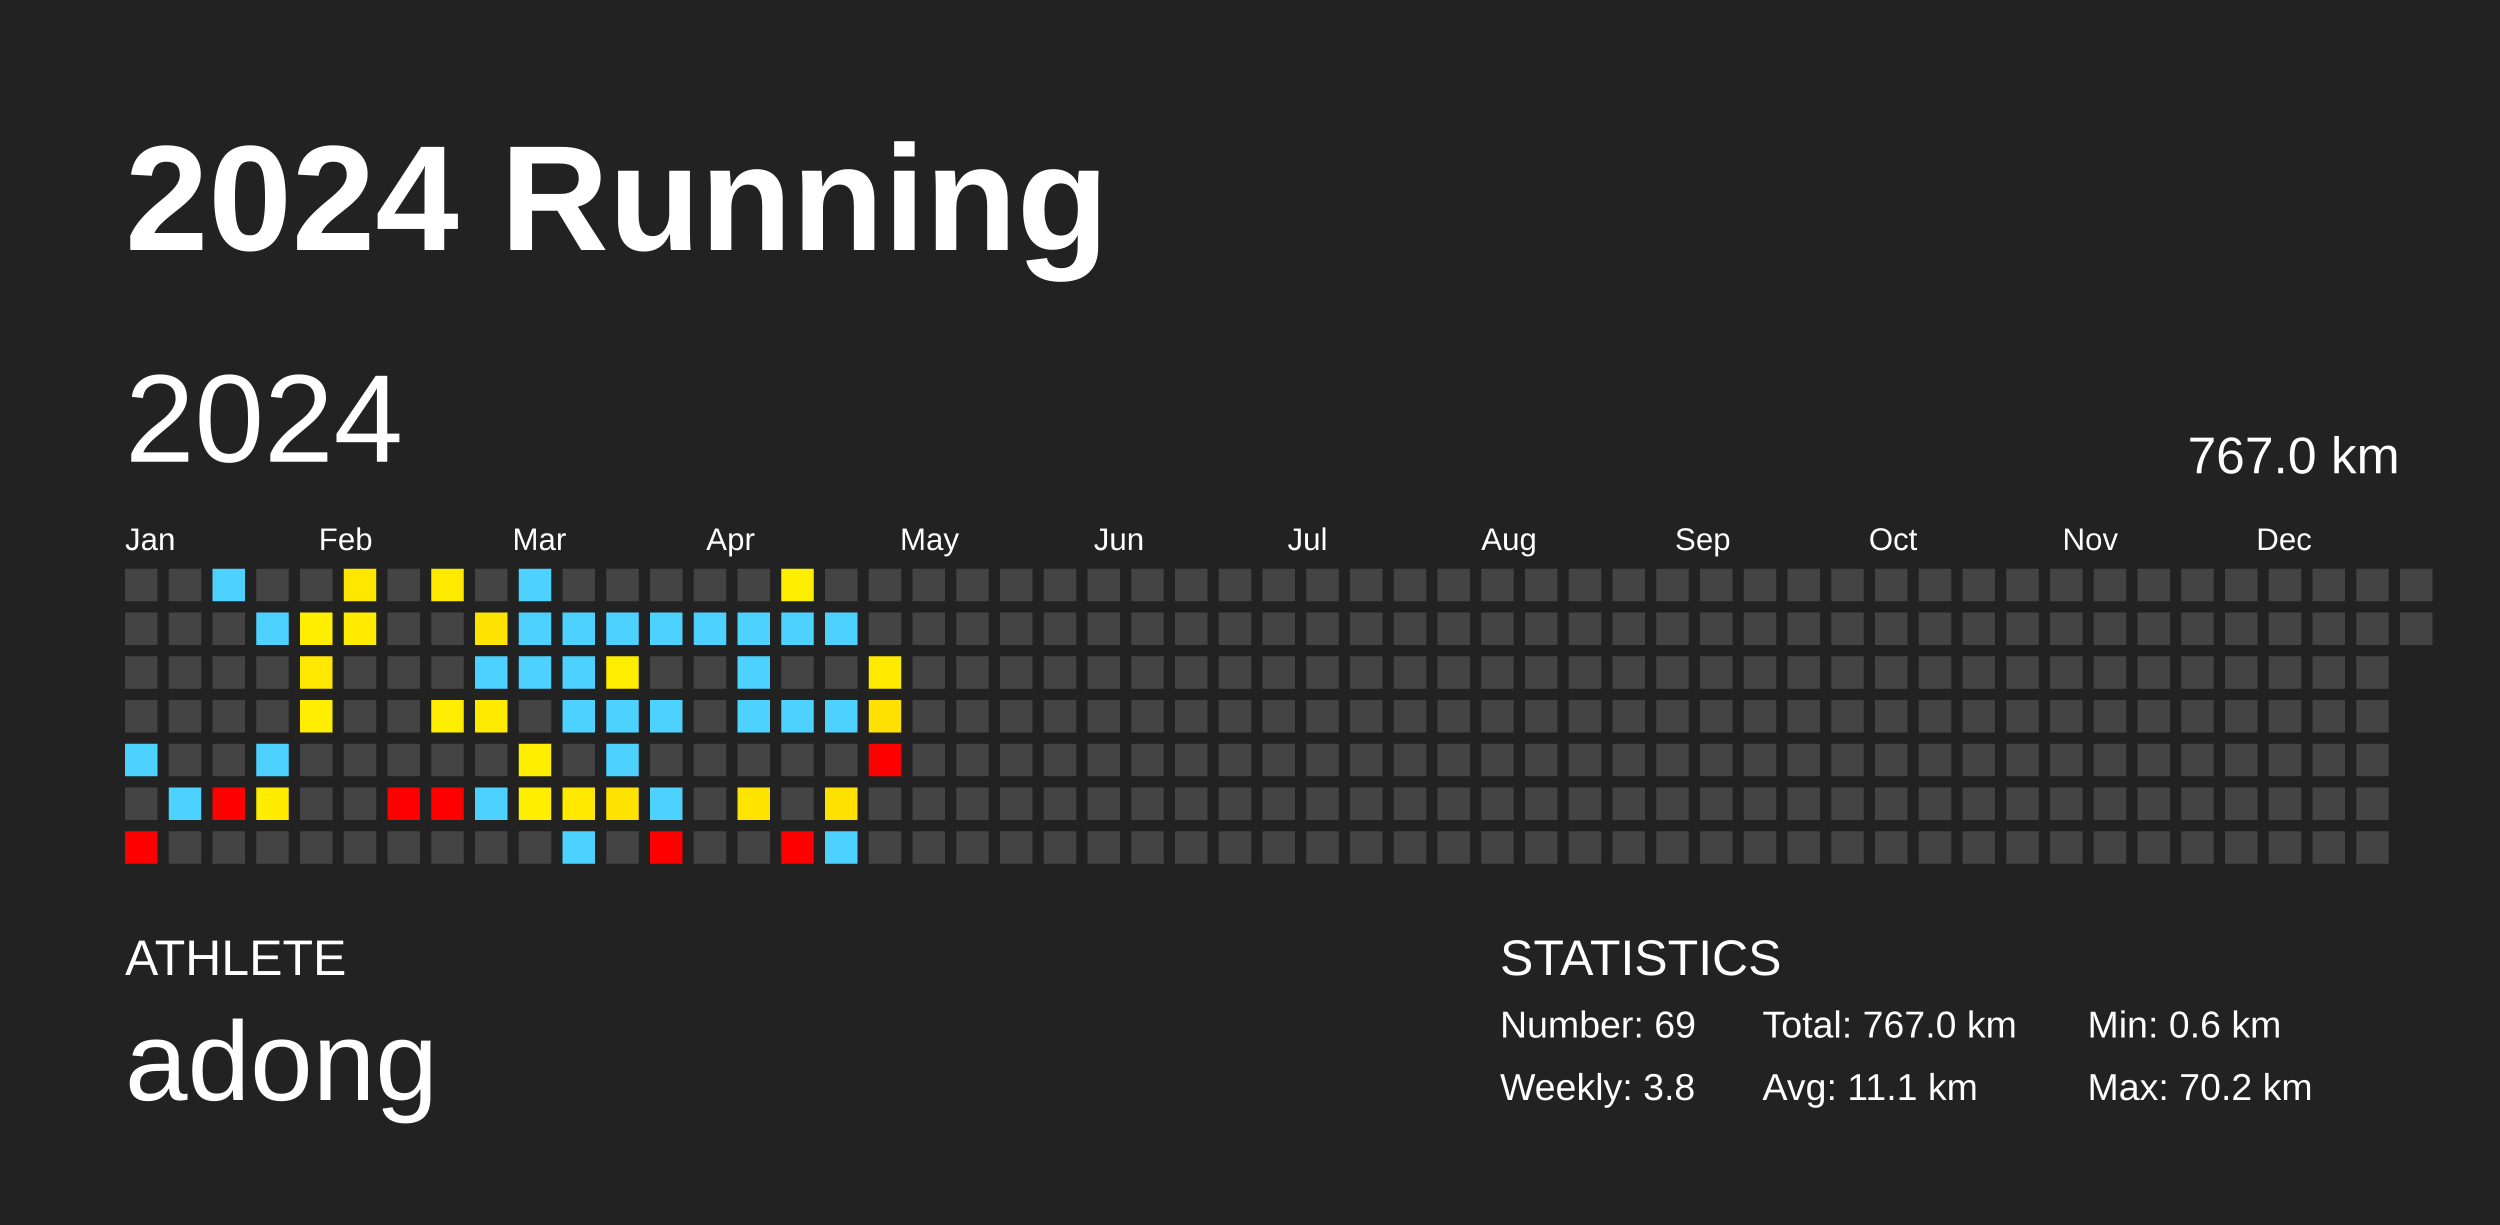
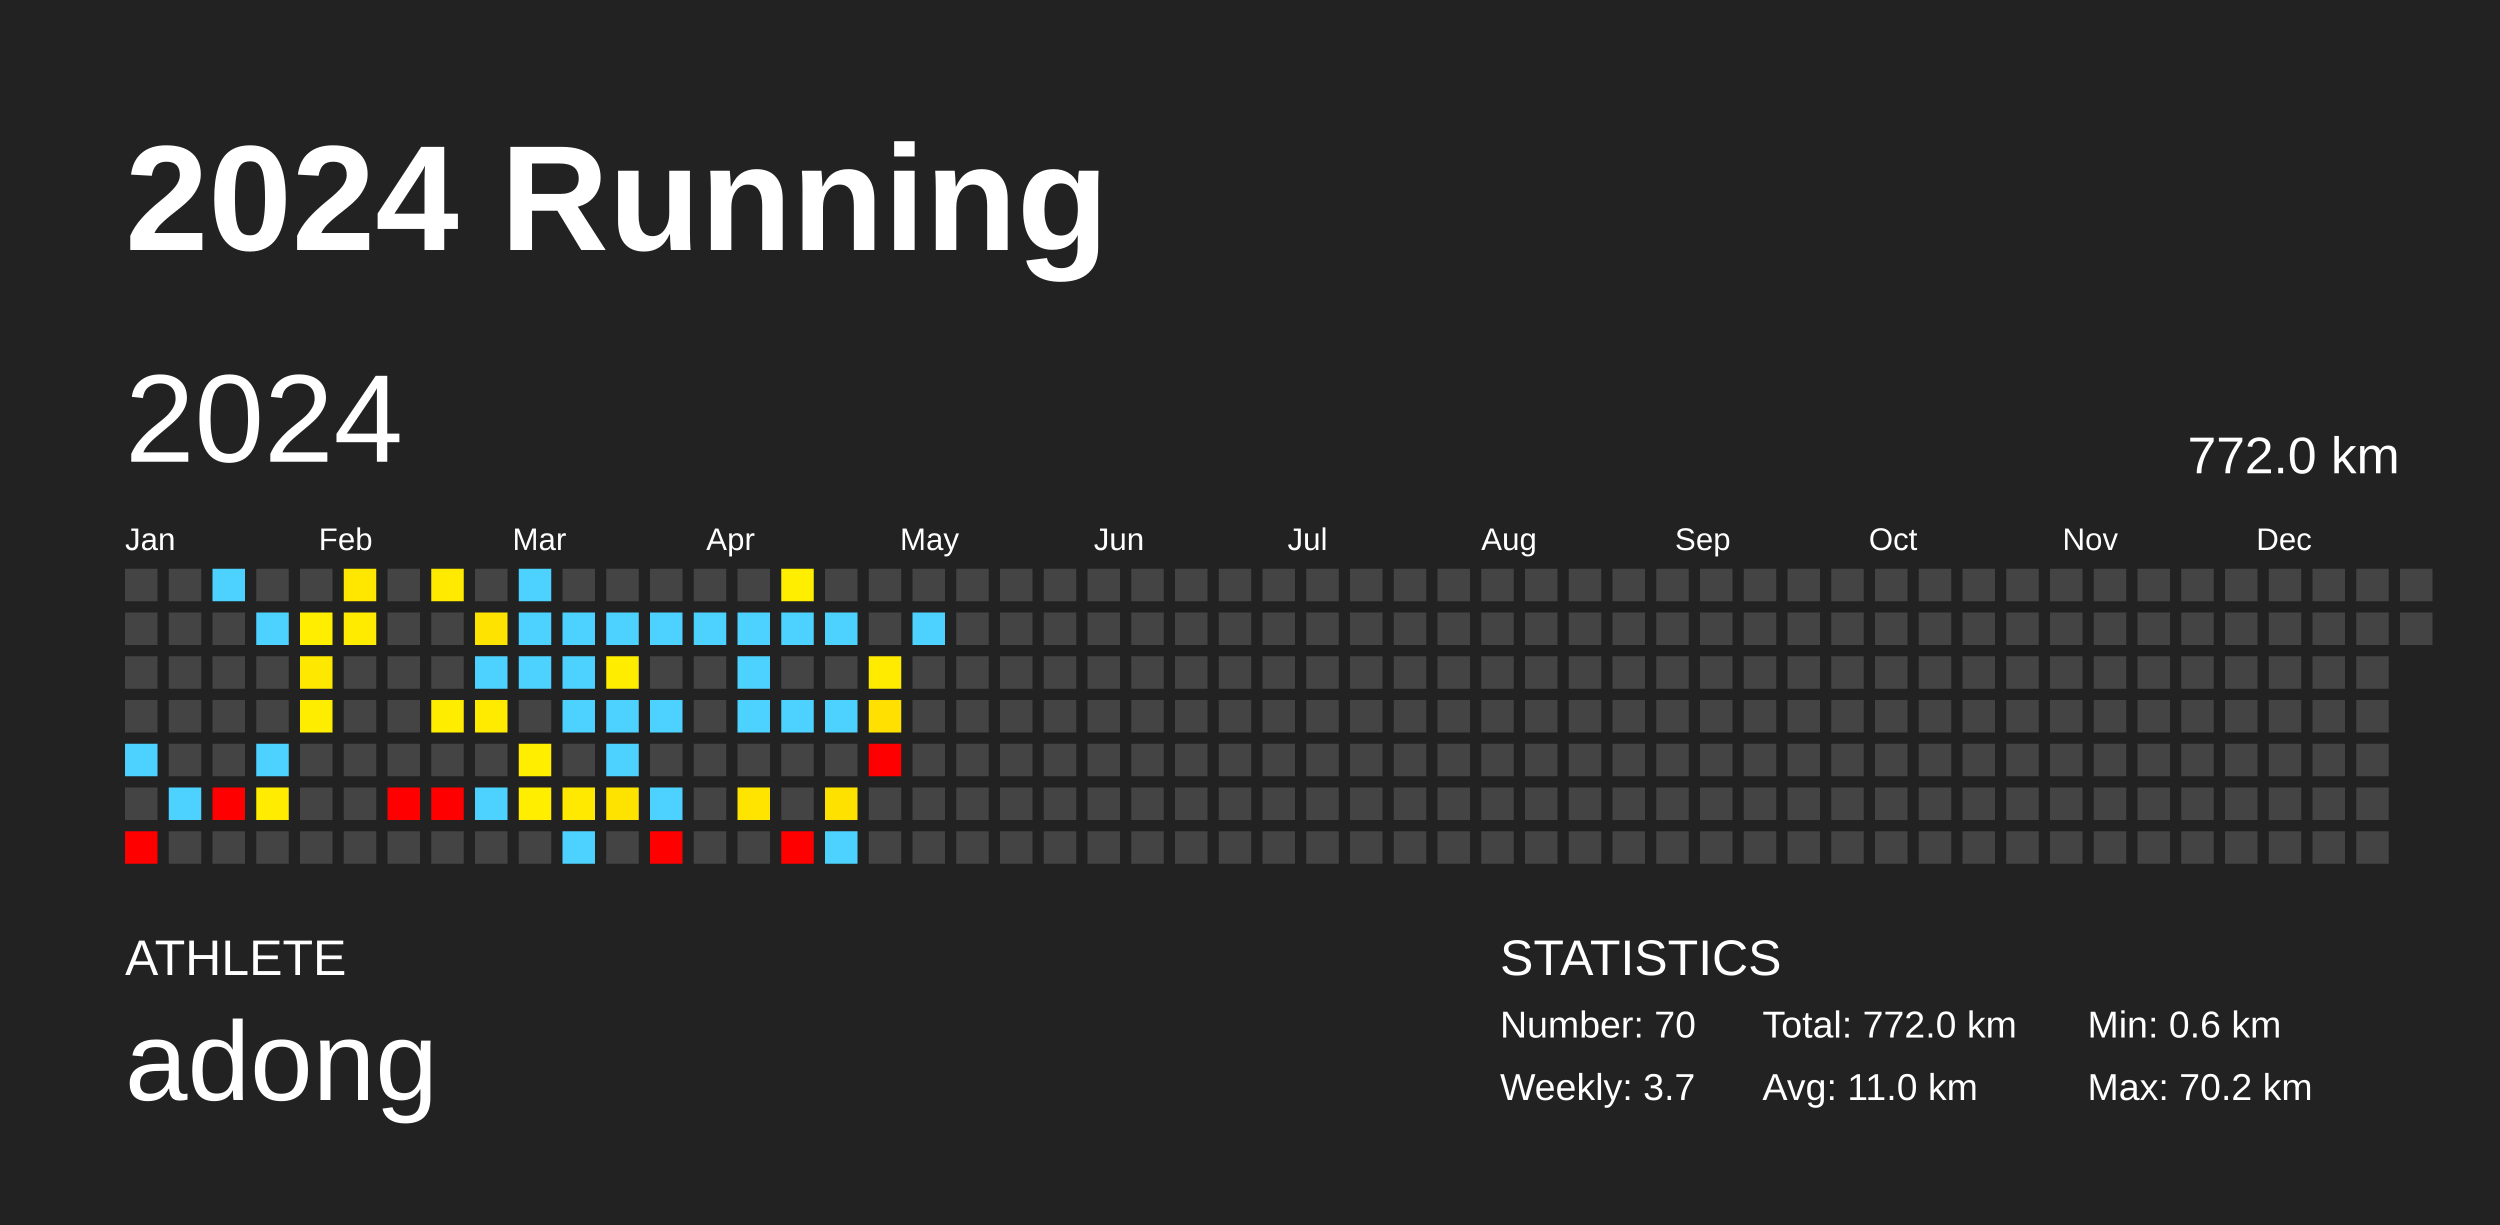
<svg xmlns="http://www.w3.org/2000/svg" baseProfile="full" height="98mm" version="1.1" viewBox="0,0,200,98" width="200mm">
  <defs />
  <rect fill="#222222" height="98" width="200" x="0" y="0" />
  <text fill="#FFFFFF" style="font-size:12px; font-family:Arial; font-weight:bold;" x="10" y="20">2024 Running</text>
  <text fill="#FFFFFF" style="font-size:4px; font-family:Arial" x="10" y="78">ATHLETE</text>
  <text fill="#FFFFFF" style="font-size:9px; font-family:Arial" x="10" y="88">adong</text>
  <text fill="#FFFFFF" style="font-size:4px; font-family:Arial" x="120" y="78">STATISTICS</text>
-   <text fill="#FFFFFF" style="font-size:3px; font-family:Arial" x="120" y="83">Number: 69</text>
-   <text fill="#FFFFFF" style="font-size:3px; font-family:Arial" x="120" y="88">Weekly: 3.8</text>
-   <text fill="#FFFFFF" style="font-size:3px; font-family:Arial" x="141" y="83">Total: 767.0 km</text>
-   <text fill="#FFFFFF" style="font-size:3px; font-family:Arial" x="141" y="88">Avg: 11.1 km</text>
+   <text fill="#FFFFFF" style="font-size:3px; font-family:Arial" x="120" y="83">Number: 70</text>
+   <text fill="#FFFFFF" style="font-size:3px; font-family:Arial" x="120" y="88">Weekly: 3.7</text>
+   <text fill="#FFFFFF" style="font-size:3px; font-family:Arial" x="141" y="83">Total: 772.0 km</text>
+   <text fill="#FFFFFF" style="font-size:3px; font-family:Arial" x="141" y="88">Avg: 11.0 km</text>
  <text fill="#FFFFFF" style="font-size:3px; font-family:Arial" x="167" y="83">Min: 0.6 km</text>
  <text fill="#FFFFFF" style="font-size:3px; font-family:Arial" x="167" y="88">Max: 70.2 km</text>
  <text dominant-baseline="hanging" fill="#FFFFFF" style="font-size:10.0px; font-family:Arial;" x="10" y="30">2024</text>
-   <text dominant-baseline="hanging" fill="#FFFFFF" style="font-size:4.125px; font-family:Arial;" x="175" y="35">767.0 km</text>
+   <text dominant-baseline="hanging" fill="#FFFFFF" style="font-size:4.125px; font-family:Arial;" x="175" y="35">772.0 km</text>
  <text fill="#FFFFFF" style="font-size:2.5px; font-family:Arial" x="10.0" y="44">Jan</text>
  <text fill="#FFFFFF" style="font-size:2.5px; font-family:Arial" x="25.5" y="44">Feb</text>
  <text fill="#FFFFFF" style="font-size:2.5px; font-family:Arial" x="41.0" y="44">Mar</text>
  <text fill="#FFFFFF" style="font-size:2.5px; font-family:Arial" x="56.5" y="44">Apr</text>
  <text fill="#FFFFFF" style="font-size:2.5px; font-family:Arial" x="72.0" y="44">May</text>
  <text fill="#FFFFFF" style="font-size:2.5px; font-family:Arial" x="87.5" y="44">Jun</text>
  <text fill="#FFFFFF" style="font-size:2.5px; font-family:Arial" x="103.0" y="44">Jul</text>
  <text fill="#FFFFFF" style="font-size:2.5px; font-family:Arial" x="118.5" y="44">Aug</text>
  <text fill="#FFFFFF" style="font-size:2.5px; font-family:Arial" x="134.0" y="44">Sep</text>
  <text fill="#FFFFFF" style="font-size:2.5px; font-family:Arial" x="149.5" y="44">Oct</text>
  <text fill="#FFFFFF" style="font-size:2.5px; font-family:Arial" x="165.0" y="44">Nov</text>
  <text fill="#FFFFFF" style="font-size:2.5px; font-family:Arial" x="180.5" y="44">Dec</text>
  <rect fill="#444444" height="2.6" width="2.6" x="10.0" y="45.5" />
  <rect fill="#444444" height="2.6" width="2.6" x="10.0" y="49.0" />
  <rect fill="#444444" height="2.6" width="2.6" x="10.0" y="52.5" />
  <rect fill="#444444" height="2.6" width="2.6" x="10.0" y="56.0" />
  <rect fill="#4dd2ff" height="2.6" width="2.6" x="10.0" y="59.5" />
  <rect fill="#444444" height="2.6" width="2.6" x="10.0" y="63.0" />
  <rect fill="red" height="2.6" width="2.6" x="10.0" y="66.5" />
  <rect fill="#444444" height="2.6" width="2.6" x="13.5" y="45.5" />
  <rect fill="#444444" height="2.6" width="2.6" x="13.5" y="49.0" />
  <rect fill="#444444" height="2.6" width="2.6" x="13.5" y="52.5" />
  <rect fill="#444444" height="2.6" width="2.6" x="13.5" y="56.0" />
  <rect fill="#444444" height="2.6" width="2.6" x="13.5" y="59.5" />
  <rect fill="#4dd2ff" height="2.6" width="2.6" x="13.5" y="63.0" />
  <rect fill="#444444" height="2.6" width="2.6" x="13.5" y="66.5" />
  <rect fill="#4dd2ff" height="2.6" width="2.6" x="17.0" y="45.5" />
  <rect fill="#444444" height="2.6" width="2.6" x="17.0" y="49.0" />
  <rect fill="#444444" height="2.6" width="2.6" x="17.0" y="52.5" />
  <rect fill="#444444" height="2.6" width="2.6" x="17.0" y="56.0" />
  <rect fill="#444444" height="2.6" width="2.6" x="17.0" y="59.5" />
  <rect fill="red" height="2.6" width="2.6" x="17.0" y="63.0" />
  <rect fill="#444444" height="2.6" width="2.6" x="17.0" y="66.5" />
  <rect fill="#444444" height="2.6" width="2.6" x="20.5" y="45.5" />
  <rect fill="#4dd2ff" height="2.6" width="2.6" x="20.5" y="49.0" />
  <rect fill="#444444" height="2.6" width="2.6" x="20.5" y="52.5" />
  <rect fill="#444444" height="2.6" width="2.6" x="20.5" y="56.0" />
  <rect fill="#4dd2ff" height="2.6" width="2.6" x="20.5" y="59.5" />
  <rect fill="#ffec00" height="2.6" width="2.6" x="20.5" y="63.0" />
  <rect fill="#444444" height="2.6" width="2.6" x="20.5" y="66.5" />
  <rect fill="#444444" height="2.6" width="2.6" x="24.0" y="45.5" />
  <rect fill="#ffee00" height="2.6" width="2.6" x="24.0" y="49.0" />
  <rect fill="#ffe800" height="2.6" width="2.6" x="24.0" y="52.5" />
  <rect fill="#ffed00" height="2.6" width="2.6" x="24.0" y="56.0" />
  <rect fill="#444444" height="2.6" width="2.6" x="24.0" y="59.5" />
  <rect fill="#444444" height="2.6" width="2.6" x="24.0" y="63.0" />
  <rect fill="#444444" height="2.6" width="2.6" x="24.0" y="66.5" />
  <rect fill="#ffe700" height="2.6" width="2.6" x="27.5" y="45.5" />
  <rect fill="#ffeb00" height="2.6" width="2.6" x="27.5" y="49.0" />
  <rect fill="#444444" height="2.6" width="2.6" x="27.5" y="52.5" />
  <rect fill="#444444" height="2.6" width="2.6" x="27.5" y="56.0" />
  <rect fill="#444444" height="2.6" width="2.6" x="27.5" y="59.5" />
  <rect fill="#444444" height="2.6" width="2.6" x="27.5" y="63.0" />
  <rect fill="#444444" height="2.6" width="2.6" x="27.5" y="66.5" />
  <rect fill="#444444" height="2.6" width="2.6" x="31.0" y="45.5" />
  <rect fill="#444444" height="2.6" width="2.6" x="31.0" y="49.0" />
  <rect fill="#444444" height="2.6" width="2.6" x="31.0" y="52.5" />
  <rect fill="#444444" height="2.6" width="2.6" x="31.0" y="56.0" />
  <rect fill="#444444" height="2.6" width="2.6" x="31.0" y="59.5" />
  <rect fill="red" height="2.6" width="2.6" x="31.0" y="63.0" />
  <rect fill="#444444" height="2.6" width="2.6" x="31.0" y="66.5" />
  <rect fill="#ffea00" height="2.6" width="2.6" x="34.5" y="45.5" />
  <rect fill="#444444" height="2.6" width="2.6" x="34.5" y="49.0" />
  <rect fill="#444444" height="2.6" width="2.6" x="34.5" y="52.5" />
  <rect fill="#ffed00" height="2.6" width="2.6" x="34.5" y="56.0" />
  <rect fill="#444444" height="2.6" width="2.6" x="34.5" y="59.5" />
  <rect fill="red" height="2.6" width="2.6" x="34.5" y="63.0" />
  <rect fill="#444444" height="2.6" width="2.6" x="34.5" y="66.5" />
  <rect fill="#444444" height="2.6" width="2.6" x="38.0" y="45.5" />
  <rect fill="#ffe300" height="2.6" width="2.6" x="38.0" y="49.0" />
  <rect fill="#4dd2ff" height="2.6" width="2.6" x="38.0" y="52.5" />
  <rect fill="#ffeb00" height="2.6" width="2.6" x="38.0" y="56.0" />
  <rect fill="#444444" height="2.6" width="2.6" x="38.0" y="59.5" />
  <rect fill="#4dd2ff" height="2.6" width="2.6" x="38.0" y="63.0" />
  <rect fill="#444444" height="2.6" width="2.6" x="38.0" y="66.5" />
  <rect fill="#4dd2ff" height="2.6" width="2.6" x="41.5" y="45.5" />
  <rect fill="#4dd2ff" height="2.6" width="2.6" x="41.5" y="49.0" />
  <rect fill="#4dd2ff" height="2.6" width="2.6" x="41.5" y="52.5" />
  <rect fill="#444444" height="2.6" width="2.6" x="41.5" y="56.0" />
  <rect fill="#ffee00" height="2.6" width="2.6" x="41.5" y="59.5" />
  <rect fill="#ffee00" height="2.6" width="2.6" x="41.5" y="63.0" />
  <rect fill="#444444" height="2.6" width="2.6" x="41.5" y="66.5" />
  <rect fill="#444444" height="2.6" width="2.6" x="45.0" y="45.5" />
  <rect fill="#4dd2ff" height="2.6" width="2.6" x="45.0" y="49.0" />
  <rect fill="#4dd2ff" height="2.6" width="2.6" x="45.0" y="52.5" />
  <rect fill="#4dd2ff" height="2.6" width="2.6" x="45.0" y="56.0" />
  <rect fill="#444444" height="2.6" width="2.6" x="45.0" y="59.5" />
  <rect fill="#ffe900" height="2.6" width="2.6" x="45.0" y="63.0" />
  <rect fill="#4dd2ff" height="2.6" width="2.6" x="45.0" y="66.5" />
  <rect fill="#444444" height="2.6" width="2.6" x="48.5" y="45.5" />
  <rect fill="#4dd2ff" height="2.6" width="2.6" x="48.5" y="49.0" />
  <rect fill="#ffed00" height="2.6" width="2.6" x="48.5" y="52.5" />
  <rect fill="#4dd2ff" height="2.6" width="2.6" x="48.5" y="56.0" />
  <rect fill="#4dd2ff" height="2.6" width="2.6" x="48.5" y="59.5" />
  <rect fill="#ffe300" height="2.6" width="2.6" x="48.5" y="63.0" />
  <rect fill="#444444" height="2.6" width="2.6" x="48.5" y="66.5" />
  <rect fill="#444444" height="2.6" width="2.6" x="52.0" y="45.5" />
  <rect fill="#4dd2ff" height="2.6" width="2.6" x="52.0" y="49.0" />
  <rect fill="#444444" height="2.6" width="2.6" x="52.0" y="52.5" />
  <rect fill="#4dd2ff" height="2.6" width="2.6" x="52.0" y="56.0" />
  <rect fill="#444444" height="2.6" width="2.6" x="52.0" y="59.5" />
  <rect fill="#4dd2ff" height="2.6" width="2.6" x="52.0" y="63.0" />
  <rect fill="red" height="2.6" width="2.6" x="52.0" y="66.5" />
  <rect fill="#444444" height="2.6" width="2.6" x="55.5" y="45.5" />
  <rect fill="#4dd2ff" height="2.6" width="2.6" x="55.5" y="49.0" />
  <rect fill="#444444" height="2.6" width="2.6" x="55.5" y="52.5" />
  <rect fill="#444444" height="2.6" width="2.6" x="55.5" y="56.0" />
  <rect fill="#444444" height="2.6" width="2.6" x="55.5" y="59.5" />
  <rect fill="#444444" height="2.6" width="2.6" x="55.5" y="63.0" />
  <rect fill="#444444" height="2.6" width="2.6" x="55.5" y="66.5" />
  <rect fill="#444444" height="2.6" width="2.6" x="59.0" y="45.5" />
  <rect fill="#4dd2ff" height="2.6" width="2.6" x="59.0" y="49.0" />
  <rect fill="#4dd2ff" height="2.6" width="2.6" x="59.0" y="52.5" />
  <rect fill="#4dd2ff" height="2.6" width="2.6" x="59.0" y="56.0" />
  <rect fill="#444444" height="2.6" width="2.6" x="59.0" y="59.5" />
  <rect fill="#ffe400" height="2.6" width="2.6" x="59.0" y="63.0" />
  <rect fill="#444444" height="2.6" width="2.6" x="59.0" y="66.5" />
  <rect fill="#ffee00" height="2.6" width="2.6" x="62.5" y="45.5" />
  <rect fill="#4dd2ff" height="2.6" width="2.6" x="62.5" y="49.0" />
  <rect fill="#444444" height="2.6" width="2.6" x="62.5" y="52.5" />
  <rect fill="#4dd2ff" height="2.6" width="2.6" x="62.5" y="56.0" />
  <rect fill="#444444" height="2.6" width="2.6" x="62.5" y="59.5" />
  <rect fill="#444444" height="2.6" width="2.6" x="62.5" y="63.0" />
  <rect fill="red" height="2.6" width="2.6" x="62.5" y="66.5" />
  <rect fill="#444444" height="2.6" width="2.6" x="66.0" y="45.5" />
  <rect fill="#4dd2ff" height="2.6" width="2.6" x="66.0" y="49.0" />
  <rect fill="#444444" height="2.6" width="2.6" x="66.0" y="52.5" />
  <rect fill="#4dd2ff" height="2.6" width="2.6" x="66.0" y="56.0" />
  <rect fill="#444444" height="2.6" width="2.6" x="66.0" y="59.5" />
  <rect fill="#ffe100" height="2.6" width="2.6" x="66.0" y="63.0" />
  <rect fill="#4dd2ff" height="2.6" width="2.6" x="66.0" y="66.5" />
  <rect fill="#444444" height="2.6" width="2.6" x="69.5" y="45.5" />
  <rect fill="#444444" height="2.6" width="2.6" x="69.5" y="49.0" />
  <rect fill="#ffeb00" height="2.6" width="2.6" x="69.5" y="52.5" />
  <rect fill="#ffe000" height="2.6" width="2.6" x="69.5" y="56.0" />
  <rect fill="red" height="2.6" width="2.6" x="69.5" y="59.5" />
  <rect fill="#444444" height="2.6" width="2.6" x="69.5" y="63.0" />
  <rect fill="#444444" height="2.6" width="2.6" x="69.5" y="66.5" />
  <rect fill="#444444" height="2.6" width="2.6" x="73.0" y="45.5" />
-   <rect fill="#444444" height="2.6" width="2.6" x="73.0" y="49.0" />
+   <rect fill="#4dd2ff" height="2.6" width="2.6" x="73.0" y="49.0" />
  <rect fill="#444444" height="2.6" width="2.6" x="73.0" y="52.5" />
  <rect fill="#444444" height="2.6" width="2.6" x="73.0" y="56.0" />
  <rect fill="#444444" height="2.6" width="2.6" x="73.0" y="59.5" />
  <rect fill="#444444" height="2.6" width="2.6" x="73.0" y="63.0" />
  <rect fill="#444444" height="2.6" width="2.6" x="73.0" y="66.5" />
  <rect fill="#444444" height="2.6" width="2.6" x="76.5" y="45.5" />
  <rect fill="#444444" height="2.6" width="2.6" x="76.5" y="49.0" />
  <rect fill="#444444" height="2.6" width="2.6" x="76.5" y="52.5" />
  <rect fill="#444444" height="2.6" width="2.6" x="76.5" y="56.0" />
  <rect fill="#444444" height="2.6" width="2.6" x="76.5" y="59.5" />
  <rect fill="#444444" height="2.6" width="2.6" x="76.5" y="63.0" />
  <rect fill="#444444" height="2.6" width="2.6" x="76.5" y="66.5" />
  <rect fill="#444444" height="2.6" width="2.6" x="80.0" y="45.5" />
  <rect fill="#444444" height="2.6" width="2.6" x="80.0" y="49.0" />
  <rect fill="#444444" height="2.6" width="2.6" x="80.0" y="52.5" />
  <rect fill="#444444" height="2.6" width="2.6" x="80.0" y="56.0" />
  <rect fill="#444444" height="2.6" width="2.6" x="80.0" y="59.5" />
  <rect fill="#444444" height="2.6" width="2.6" x="80.0" y="63.0" />
  <rect fill="#444444" height="2.6" width="2.6" x="80.0" y="66.5" />
  <rect fill="#444444" height="2.6" width="2.6" x="83.5" y="45.5" />
  <rect fill="#444444" height="2.6" width="2.6" x="83.5" y="49.0" />
  <rect fill="#444444" height="2.6" width="2.6" x="83.5" y="52.5" />
  <rect fill="#444444" height="2.6" width="2.6" x="83.5" y="56.0" />
  <rect fill="#444444" height="2.6" width="2.6" x="83.5" y="59.5" />
  <rect fill="#444444" height="2.6" width="2.6" x="83.5" y="63.0" />
  <rect fill="#444444" height="2.6" width="2.6" x="83.5" y="66.5" />
  <rect fill="#444444" height="2.6" width="2.6" x="87.0" y="45.5" />
  <rect fill="#444444" height="2.6" width="2.6" x="87.0" y="49.0" />
  <rect fill="#444444" height="2.6" width="2.6" x="87.0" y="52.5" />
  <rect fill="#444444" height="2.6" width="2.6" x="87.0" y="56.0" />
  <rect fill="#444444" height="2.6" width="2.6" x="87.0" y="59.5" />
  <rect fill="#444444" height="2.6" width="2.6" x="87.0" y="63.0" />
  <rect fill="#444444" height="2.6" width="2.6" x="87.0" y="66.5" />
  <rect fill="#444444" height="2.6" width="2.6" x="90.5" y="45.5" />
  <rect fill="#444444" height="2.6" width="2.6" x="90.5" y="49.0" />
  <rect fill="#444444" height="2.6" width="2.6" x="90.5" y="52.5" />
  <rect fill="#444444" height="2.6" width="2.6" x="90.5" y="56.0" />
  <rect fill="#444444" height="2.6" width="2.6" x="90.5" y="59.5" />
  <rect fill="#444444" height="2.6" width="2.6" x="90.5" y="63.0" />
  <rect fill="#444444" height="2.6" width="2.6" x="90.5" y="66.5" />
  <rect fill="#444444" height="2.6" width="2.6" x="94.0" y="45.5" />
  <rect fill="#444444" height="2.6" width="2.6" x="94.0" y="49.0" />
  <rect fill="#444444" height="2.6" width="2.6" x="94.0" y="52.5" />
  <rect fill="#444444" height="2.6" width="2.6" x="94.0" y="56.0" />
  <rect fill="#444444" height="2.6" width="2.6" x="94.0" y="59.5" />
  <rect fill="#444444" height="2.6" width="2.6" x="94.0" y="63.0" />
  <rect fill="#444444" height="2.6" width="2.6" x="94.0" y="66.5" />
  <rect fill="#444444" height="2.6" width="2.6" x="97.5" y="45.5" />
  <rect fill="#444444" height="2.6" width="2.6" x="97.5" y="49.0" />
  <rect fill="#444444" height="2.6" width="2.6" x="97.5" y="52.5" />
  <rect fill="#444444" height="2.6" width="2.6" x="97.5" y="56.0" />
  <rect fill="#444444" height="2.6" width="2.6" x="97.5" y="59.5" />
  <rect fill="#444444" height="2.6" width="2.6" x="97.5" y="63.0" />
  <rect fill="#444444" height="2.6" width="2.6" x="97.5" y="66.5" />
  <rect fill="#444444" height="2.6" width="2.6" x="101.0" y="45.5" />
  <rect fill="#444444" height="2.6" width="2.6" x="101.0" y="49.0" />
  <rect fill="#444444" height="2.6" width="2.6" x="101.0" y="52.5" />
  <rect fill="#444444" height="2.6" width="2.6" x="101.0" y="56.0" />
  <rect fill="#444444" height="2.6" width="2.6" x="101.0" y="59.5" />
  <rect fill="#444444" height="2.6" width="2.6" x="101.0" y="63.0" />
  <rect fill="#444444" height="2.6" width="2.6" x="101.0" y="66.5" />
  <rect fill="#444444" height="2.6" width="2.6" x="104.5" y="45.5" />
  <rect fill="#444444" height="2.6" width="2.6" x="104.5" y="49.0" />
  <rect fill="#444444" height="2.6" width="2.6" x="104.5" y="52.5" />
  <rect fill="#444444" height="2.6" width="2.6" x="104.5" y="56.0" />
  <rect fill="#444444" height="2.6" width="2.6" x="104.5" y="59.5" />
  <rect fill="#444444" height="2.6" width="2.6" x="104.5" y="63.0" />
  <rect fill="#444444" height="2.6" width="2.6" x="104.5" y="66.5" />
  <rect fill="#444444" height="2.6" width="2.6" x="108.0" y="45.5" />
  <rect fill="#444444" height="2.6" width="2.6" x="108.0" y="49.0" />
  <rect fill="#444444" height="2.6" width="2.6" x="108.0" y="52.5" />
  <rect fill="#444444" height="2.6" width="2.6" x="108.0" y="56.0" />
  <rect fill="#444444" height="2.6" width="2.6" x="108.0" y="59.5" />
  <rect fill="#444444" height="2.6" width="2.6" x="108.0" y="63.0" />
  <rect fill="#444444" height="2.6" width="2.6" x="108.0" y="66.5" />
  <rect fill="#444444" height="2.6" width="2.6" x="111.5" y="45.5" />
  <rect fill="#444444" height="2.6" width="2.6" x="111.5" y="49.0" />
  <rect fill="#444444" height="2.6" width="2.6" x="111.5" y="52.5" />
  <rect fill="#444444" height="2.6" width="2.6" x="111.5" y="56.0" />
  <rect fill="#444444" height="2.6" width="2.6" x="111.5" y="59.5" />
  <rect fill="#444444" height="2.6" width="2.6" x="111.5" y="63.0" />
  <rect fill="#444444" height="2.6" width="2.6" x="111.5" y="66.5" />
  <rect fill="#444444" height="2.6" width="2.6" x="115.0" y="45.5" />
  <rect fill="#444444" height="2.6" width="2.6" x="115.0" y="49.0" />
  <rect fill="#444444" height="2.6" width="2.6" x="115.0" y="52.5" />
  <rect fill="#444444" height="2.6" width="2.6" x="115.0" y="56.0" />
  <rect fill="#444444" height="2.6" width="2.6" x="115.0" y="59.5" />
  <rect fill="#444444" height="2.6" width="2.6" x="115.0" y="63.0" />
  <rect fill="#444444" height="2.6" width="2.6" x="115.0" y="66.5" />
  <rect fill="#444444" height="2.6" width="2.6" x="118.5" y="45.5" />
  <rect fill="#444444" height="2.6" width="2.6" x="118.5" y="49.0" />
  <rect fill="#444444" height="2.6" width="2.6" x="118.5" y="52.5" />
  <rect fill="#444444" height="2.6" width="2.6" x="118.5" y="56.0" />
  <rect fill="#444444" height="2.6" width="2.6" x="118.5" y="59.5" />
  <rect fill="#444444" height="2.6" width="2.6" x="118.5" y="63.0" />
  <rect fill="#444444" height="2.6" width="2.6" x="118.5" y="66.5" />
  <rect fill="#444444" height="2.6" width="2.6" x="122.0" y="45.5" />
  <rect fill="#444444" height="2.6" width="2.6" x="122.0" y="49.0" />
  <rect fill="#444444" height="2.6" width="2.6" x="122.0" y="52.5" />
  <rect fill="#444444" height="2.6" width="2.6" x="122.0" y="56.0" />
  <rect fill="#444444" height="2.6" width="2.6" x="122.0" y="59.5" />
  <rect fill="#444444" height="2.6" width="2.6" x="122.0" y="63.0" />
  <rect fill="#444444" height="2.6" width="2.6" x="122.0" y="66.5" />
  <rect fill="#444444" height="2.6" width="2.6" x="125.5" y="45.5" />
  <rect fill="#444444" height="2.6" width="2.6" x="125.5" y="49.0" />
  <rect fill="#444444" height="2.6" width="2.6" x="125.5" y="52.5" />
  <rect fill="#444444" height="2.6" width="2.6" x="125.5" y="56.0" />
  <rect fill="#444444" height="2.6" width="2.6" x="125.5" y="59.5" />
  <rect fill="#444444" height="2.6" width="2.6" x="125.5" y="63.0" />
  <rect fill="#444444" height="2.6" width="2.6" x="125.5" y="66.5" />
  <rect fill="#444444" height="2.6" width="2.6" x="129.0" y="45.5" />
  <rect fill="#444444" height="2.6" width="2.6" x="129.0" y="49.0" />
  <rect fill="#444444" height="2.6" width="2.6" x="129.0" y="52.5" />
  <rect fill="#444444" height="2.6" width="2.6" x="129.0" y="56.0" />
  <rect fill="#444444" height="2.6" width="2.6" x="129.0" y="59.5" />
  <rect fill="#444444" height="2.6" width="2.6" x="129.0" y="63.0" />
  <rect fill="#444444" height="2.6" width="2.6" x="129.0" y="66.5" />
  <rect fill="#444444" height="2.6" width="2.6" x="132.5" y="45.5" />
  <rect fill="#444444" height="2.6" width="2.6" x="132.5" y="49.0" />
  <rect fill="#444444" height="2.6" width="2.6" x="132.5" y="52.5" />
  <rect fill="#444444" height="2.6" width="2.6" x="132.5" y="56.0" />
  <rect fill="#444444" height="2.6" width="2.6" x="132.5" y="59.5" />
  <rect fill="#444444" height="2.6" width="2.6" x="132.5" y="63.0" />
  <rect fill="#444444" height="2.6" width="2.6" x="132.5" y="66.5" />
  <rect fill="#444444" height="2.6" width="2.6" x="136.0" y="45.5" />
  <rect fill="#444444" height="2.6" width="2.6" x="136.0" y="49.0" />
  <rect fill="#444444" height="2.6" width="2.6" x="136.0" y="52.5" />
  <rect fill="#444444" height="2.6" width="2.6" x="136.0" y="56.0" />
  <rect fill="#444444" height="2.6" width="2.6" x="136.0" y="59.5" />
  <rect fill="#444444" height="2.6" width="2.6" x="136.0" y="63.0" />
  <rect fill="#444444" height="2.6" width="2.6" x="136.0" y="66.5" />
  <rect fill="#444444" height="2.6" width="2.6" x="139.5" y="45.5" />
  <rect fill="#444444" height="2.6" width="2.6" x="139.5" y="49.0" />
  <rect fill="#444444" height="2.6" width="2.6" x="139.5" y="52.5" />
  <rect fill="#444444" height="2.6" width="2.6" x="139.5" y="56.0" />
  <rect fill="#444444" height="2.6" width="2.6" x="139.5" y="59.5" />
  <rect fill="#444444" height="2.6" width="2.6" x="139.5" y="63.0" />
  <rect fill="#444444" height="2.6" width="2.6" x="139.5" y="66.5" />
  <rect fill="#444444" height="2.6" width="2.6" x="143.0" y="45.5" />
  <rect fill="#444444" height="2.6" width="2.6" x="143.0" y="49.0" />
  <rect fill="#444444" height="2.6" width="2.6" x="143.0" y="52.5" />
  <rect fill="#444444" height="2.6" width="2.6" x="143.0" y="56.0" />
  <rect fill="#444444" height="2.6" width="2.6" x="143.0" y="59.5" />
  <rect fill="#444444" height="2.6" width="2.6" x="143.0" y="63.0" />
  <rect fill="#444444" height="2.6" width="2.6" x="143.0" y="66.5" />
  <rect fill="#444444" height="2.6" width="2.6" x="146.5" y="45.5" />
  <rect fill="#444444" height="2.6" width="2.6" x="146.5" y="49.0" />
  <rect fill="#444444" height="2.6" width="2.6" x="146.5" y="52.5" />
  <rect fill="#444444" height="2.6" width="2.6" x="146.5" y="56.0" />
  <rect fill="#444444" height="2.6" width="2.6" x="146.5" y="59.5" />
  <rect fill="#444444" height="2.6" width="2.6" x="146.5" y="63.0" />
  <rect fill="#444444" height="2.6" width="2.6" x="146.5" y="66.5" />
  <rect fill="#444444" height="2.6" width="2.6" x="150.0" y="45.5" />
  <rect fill="#444444" height="2.6" width="2.6" x="150.0" y="49.0" />
  <rect fill="#444444" height="2.6" width="2.6" x="150.0" y="52.5" />
  <rect fill="#444444" height="2.6" width="2.6" x="150.0" y="56.0" />
  <rect fill="#444444" height="2.6" width="2.6" x="150.0" y="59.5" />
  <rect fill="#444444" height="2.6" width="2.6" x="150.0" y="63.0" />
  <rect fill="#444444" height="2.6" width="2.6" x="150.0" y="66.5" />
  <rect fill="#444444" height="2.6" width="2.6" x="153.5" y="45.5" />
  <rect fill="#444444" height="2.6" width="2.6" x="153.5" y="49.0" />
  <rect fill="#444444" height="2.6" width="2.6" x="153.5" y="52.5" />
  <rect fill="#444444" height="2.6" width="2.6" x="153.5" y="56.0" />
  <rect fill="#444444" height="2.6" width="2.6" x="153.5" y="59.5" />
  <rect fill="#444444" height="2.6" width="2.6" x="153.5" y="63.0" />
  <rect fill="#444444" height="2.6" width="2.6" x="153.5" y="66.5" />
  <rect fill="#444444" height="2.6" width="2.6" x="157.0" y="45.5" />
  <rect fill="#444444" height="2.6" width="2.6" x="157.0" y="49.0" />
  <rect fill="#444444" height="2.6" width="2.6" x="157.0" y="52.5" />
  <rect fill="#444444" height="2.6" width="2.6" x="157.0" y="56.0" />
  <rect fill="#444444" height="2.6" width="2.6" x="157.0" y="59.5" />
  <rect fill="#444444" height="2.6" width="2.6" x="157.0" y="63.0" />
  <rect fill="#444444" height="2.6" width="2.6" x="157.0" y="66.5" />
  <rect fill="#444444" height="2.6" width="2.6" x="160.5" y="45.5" />
  <rect fill="#444444" height="2.6" width="2.6" x="160.5" y="49.0" />
  <rect fill="#444444" height="2.6" width="2.6" x="160.5" y="52.5" />
  <rect fill="#444444" height="2.6" width="2.6" x="160.5" y="56.0" />
  <rect fill="#444444" height="2.6" width="2.6" x="160.5" y="59.5" />
  <rect fill="#444444" height="2.6" width="2.6" x="160.5" y="63.0" />
  <rect fill="#444444" height="2.6" width="2.6" x="160.5" y="66.5" />
  <rect fill="#444444" height="2.6" width="2.6" x="164.0" y="45.5" />
  <rect fill="#444444" height="2.6" width="2.6" x="164.0" y="49.0" />
  <rect fill="#444444" height="2.6" width="2.6" x="164.0" y="52.5" />
  <rect fill="#444444" height="2.6" width="2.6" x="164.0" y="56.0" />
  <rect fill="#444444" height="2.6" width="2.6" x="164.0" y="59.5" />
  <rect fill="#444444" height="2.6" width="2.6" x="164.0" y="63.0" />
  <rect fill="#444444" height="2.6" width="2.6" x="164.0" y="66.5" />
  <rect fill="#444444" height="2.6" width="2.6" x="167.5" y="45.5" />
  <rect fill="#444444" height="2.6" width="2.6" x="167.5" y="49.0" />
  <rect fill="#444444" height="2.6" width="2.6" x="167.5" y="52.5" />
  <rect fill="#444444" height="2.6" width="2.6" x="167.5" y="56.0" />
  <rect fill="#444444" height="2.6" width="2.6" x="167.5" y="59.5" />
  <rect fill="#444444" height="2.6" width="2.6" x="167.5" y="63.0" />
  <rect fill="#444444" height="2.6" width="2.6" x="167.5" y="66.5" />
  <rect fill="#444444" height="2.6" width="2.6" x="171.0" y="45.5" />
  <rect fill="#444444" height="2.6" width="2.6" x="171.0" y="49.0" />
  <rect fill="#444444" height="2.6" width="2.6" x="171.0" y="52.5" />
  <rect fill="#444444" height="2.6" width="2.6" x="171.0" y="56.0" />
  <rect fill="#444444" height="2.6" width="2.6" x="171.0" y="59.5" />
  <rect fill="#444444" height="2.6" width="2.6" x="171.0" y="63.0" />
  <rect fill="#444444" height="2.6" width="2.6" x="171.0" y="66.5" />
  <rect fill="#444444" height="2.6" width="2.6" x="174.5" y="45.5" />
  <rect fill="#444444" height="2.6" width="2.6" x="174.5" y="49.0" />
  <rect fill="#444444" height="2.6" width="2.6" x="174.5" y="52.5" />
  <rect fill="#444444" height="2.6" width="2.6" x="174.5" y="56.0" />
  <rect fill="#444444" height="2.6" width="2.6" x="174.5" y="59.5" />
  <rect fill="#444444" height="2.6" width="2.6" x="174.5" y="63.0" />
  <rect fill="#444444" height="2.6" width="2.6" x="174.5" y="66.5" />
  <rect fill="#444444" height="2.6" width="2.6" x="178.0" y="45.5" />
  <rect fill="#444444" height="2.6" width="2.6" x="178.0" y="49.0" />
  <rect fill="#444444" height="2.6" width="2.6" x="178.0" y="52.5" />
  <rect fill="#444444" height="2.6" width="2.6" x="178.0" y="56.0" />
  <rect fill="#444444" height="2.6" width="2.6" x="178.0" y="59.5" />
  <rect fill="#444444" height="2.6" width="2.6" x="178.0" y="63.0" />
  <rect fill="#444444" height="2.6" width="2.6" x="178.0" y="66.5" />
  <rect fill="#444444" height="2.6" width="2.6" x="181.5" y="45.5" />
  <rect fill="#444444" height="2.6" width="2.6" x="181.5" y="49.0" />
  <rect fill="#444444" height="2.6" width="2.6" x="181.5" y="52.5" />
  <rect fill="#444444" height="2.6" width="2.6" x="181.5" y="56.0" />
  <rect fill="#444444" height="2.6" width="2.6" x="181.5" y="59.5" />
  <rect fill="#444444" height="2.6" width="2.6" x="181.5" y="63.0" />
  <rect fill="#444444" height="2.6" width="2.6" x="181.5" y="66.5" />
  <rect fill="#444444" height="2.6" width="2.6" x="185.0" y="45.5" />
  <rect fill="#444444" height="2.6" width="2.6" x="185.0" y="49.0" />
  <rect fill="#444444" height="2.6" width="2.6" x="185.0" y="52.5" />
  <rect fill="#444444" height="2.6" width="2.6" x="185.0" y="56.0" />
  <rect fill="#444444" height="2.6" width="2.6" x="185.0" y="59.5" />
  <rect fill="#444444" height="2.6" width="2.6" x="185.0" y="63.0" />
  <rect fill="#444444" height="2.6" width="2.6" x="185.0" y="66.5" />
  <rect fill="#444444" height="2.6" width="2.6" x="188.5" y="45.5" />
  <rect fill="#444444" height="2.6" width="2.6" x="188.5" y="49.0" />
  <rect fill="#444444" height="2.6" width="2.6" x="188.5" y="52.5" />
  <rect fill="#444444" height="2.6" width="2.6" x="188.5" y="56.0" />
  <rect fill="#444444" height="2.6" width="2.6" x="188.5" y="59.5" />
  <rect fill="#444444" height="2.6" width="2.6" x="188.5" y="63.0" />
  <rect fill="#444444" height="2.6" width="2.6" x="188.5" y="66.5" />
  <rect fill="#444444" height="2.6" width="2.6" x="192.0" y="45.5" />
  <rect fill="#444444" height="2.6" width="2.6" x="192.0" y="49.0" />
</svg>
